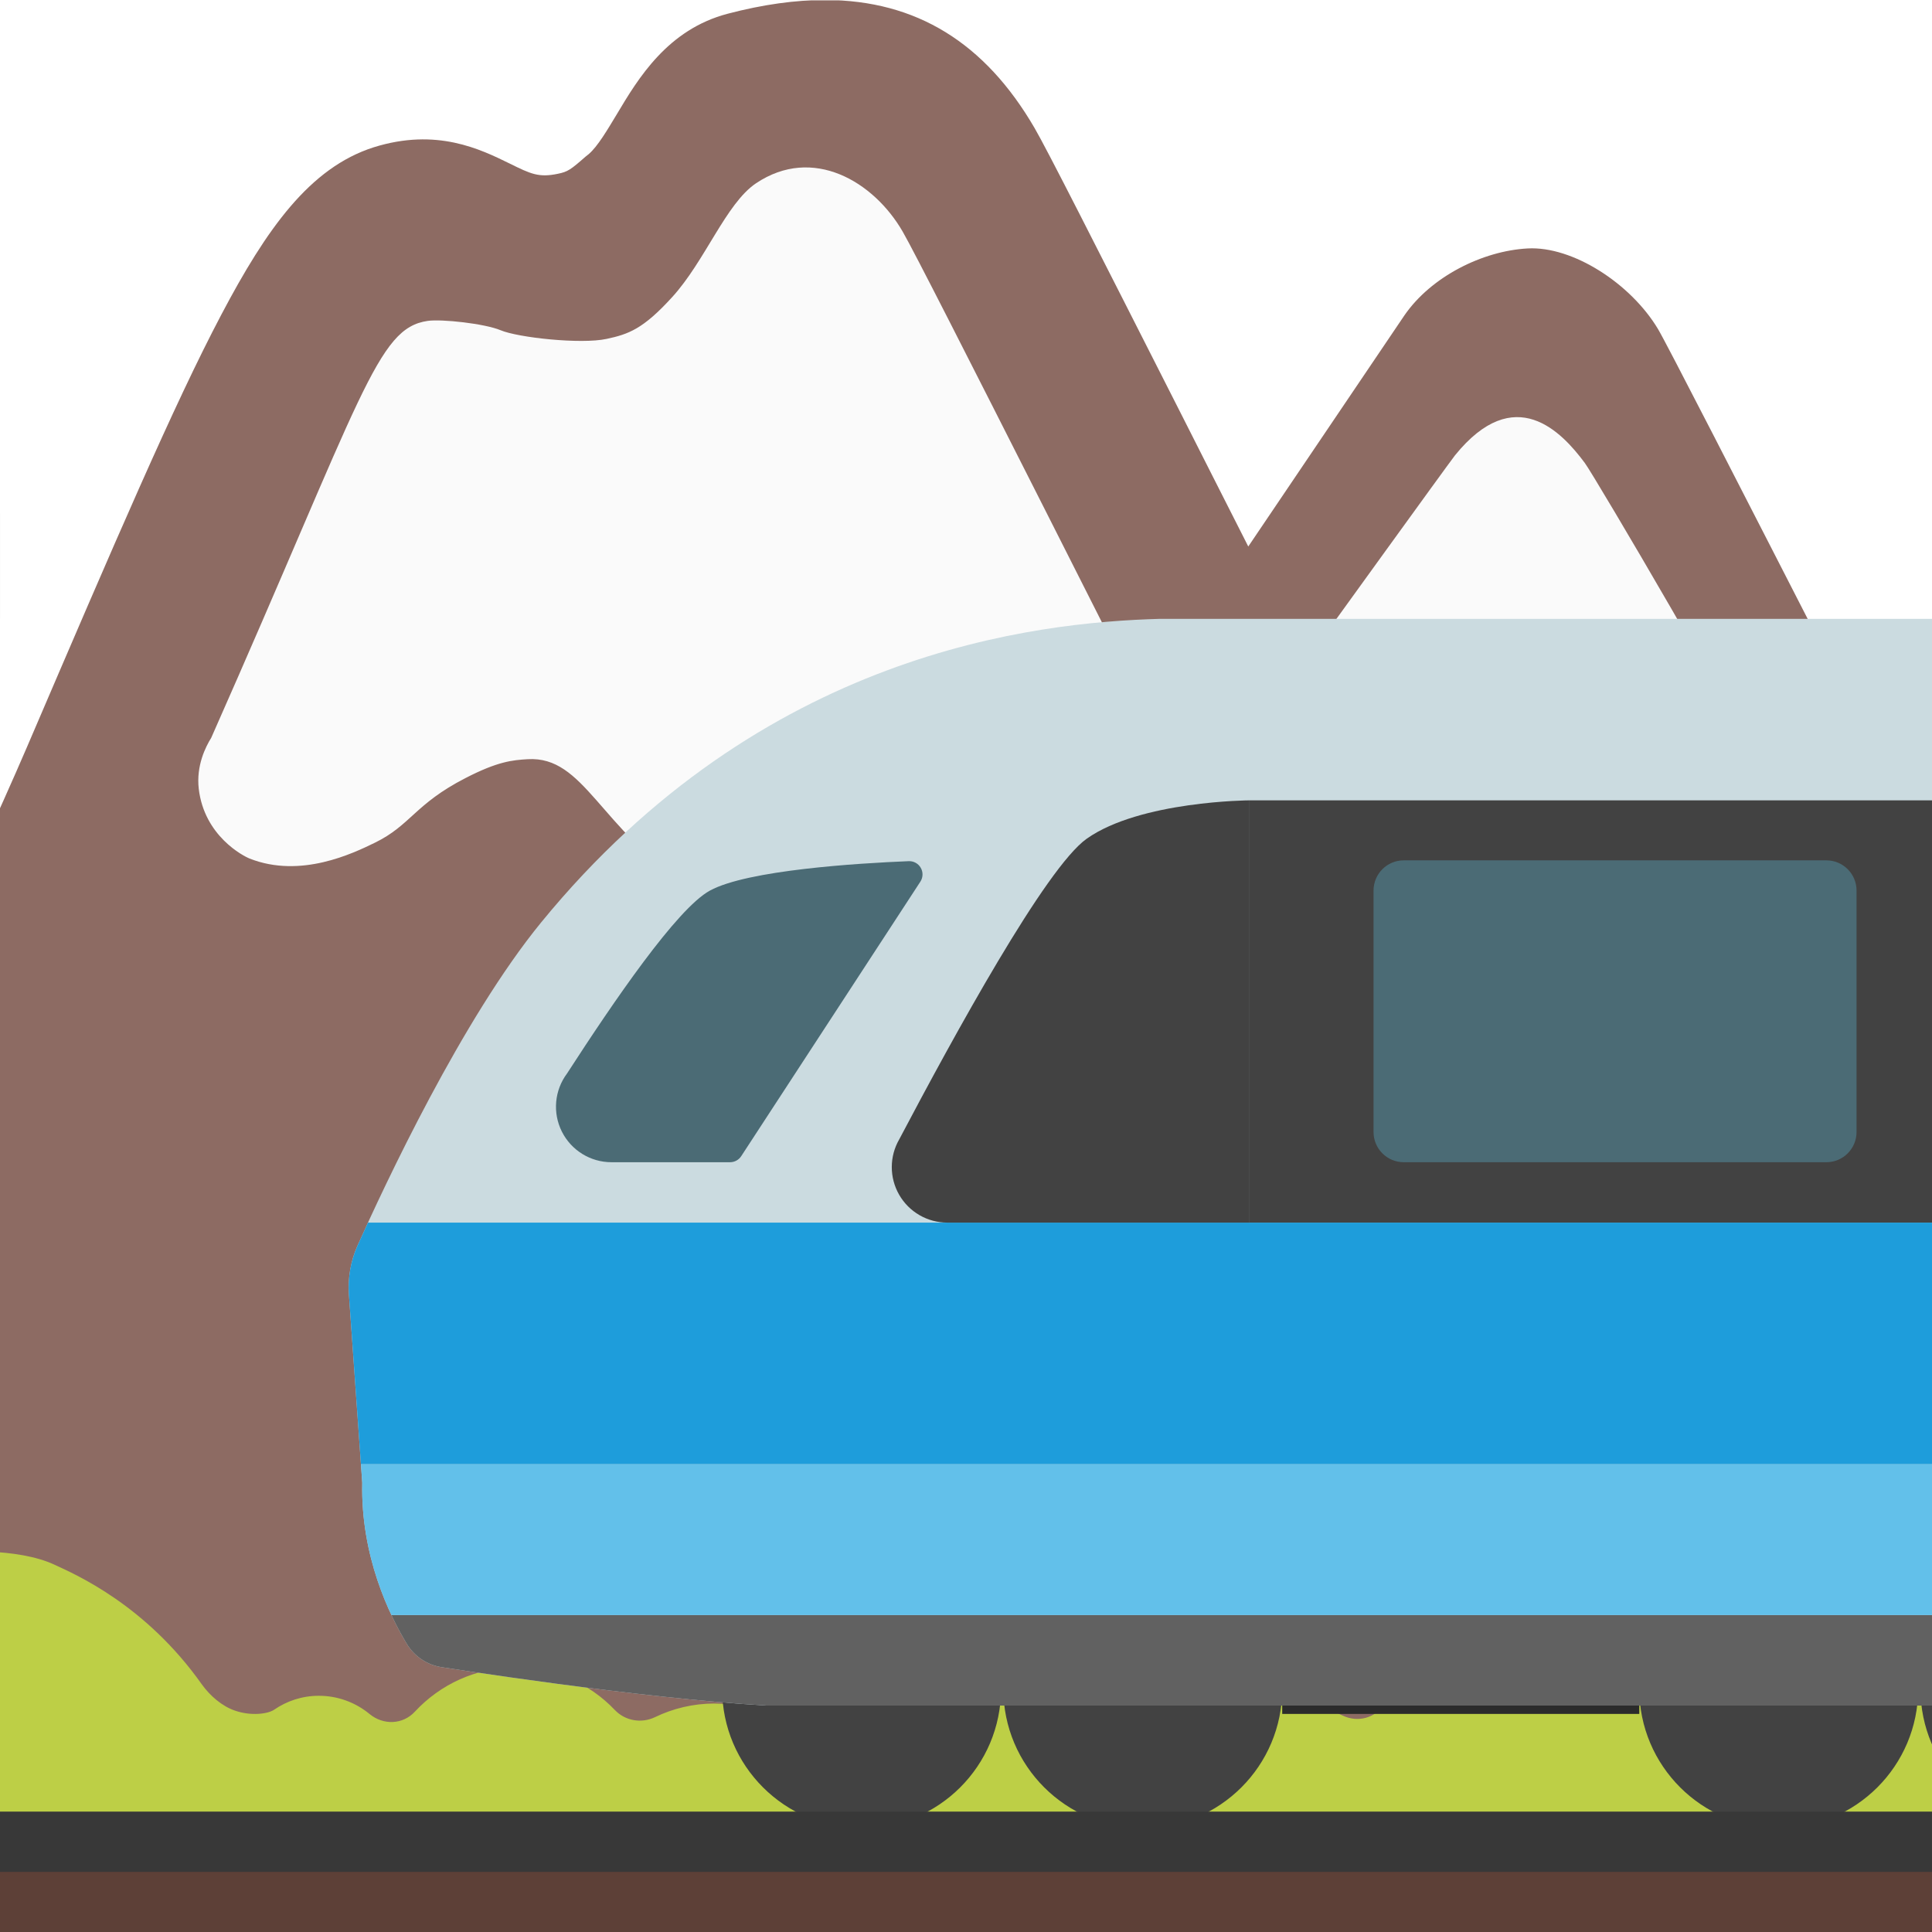
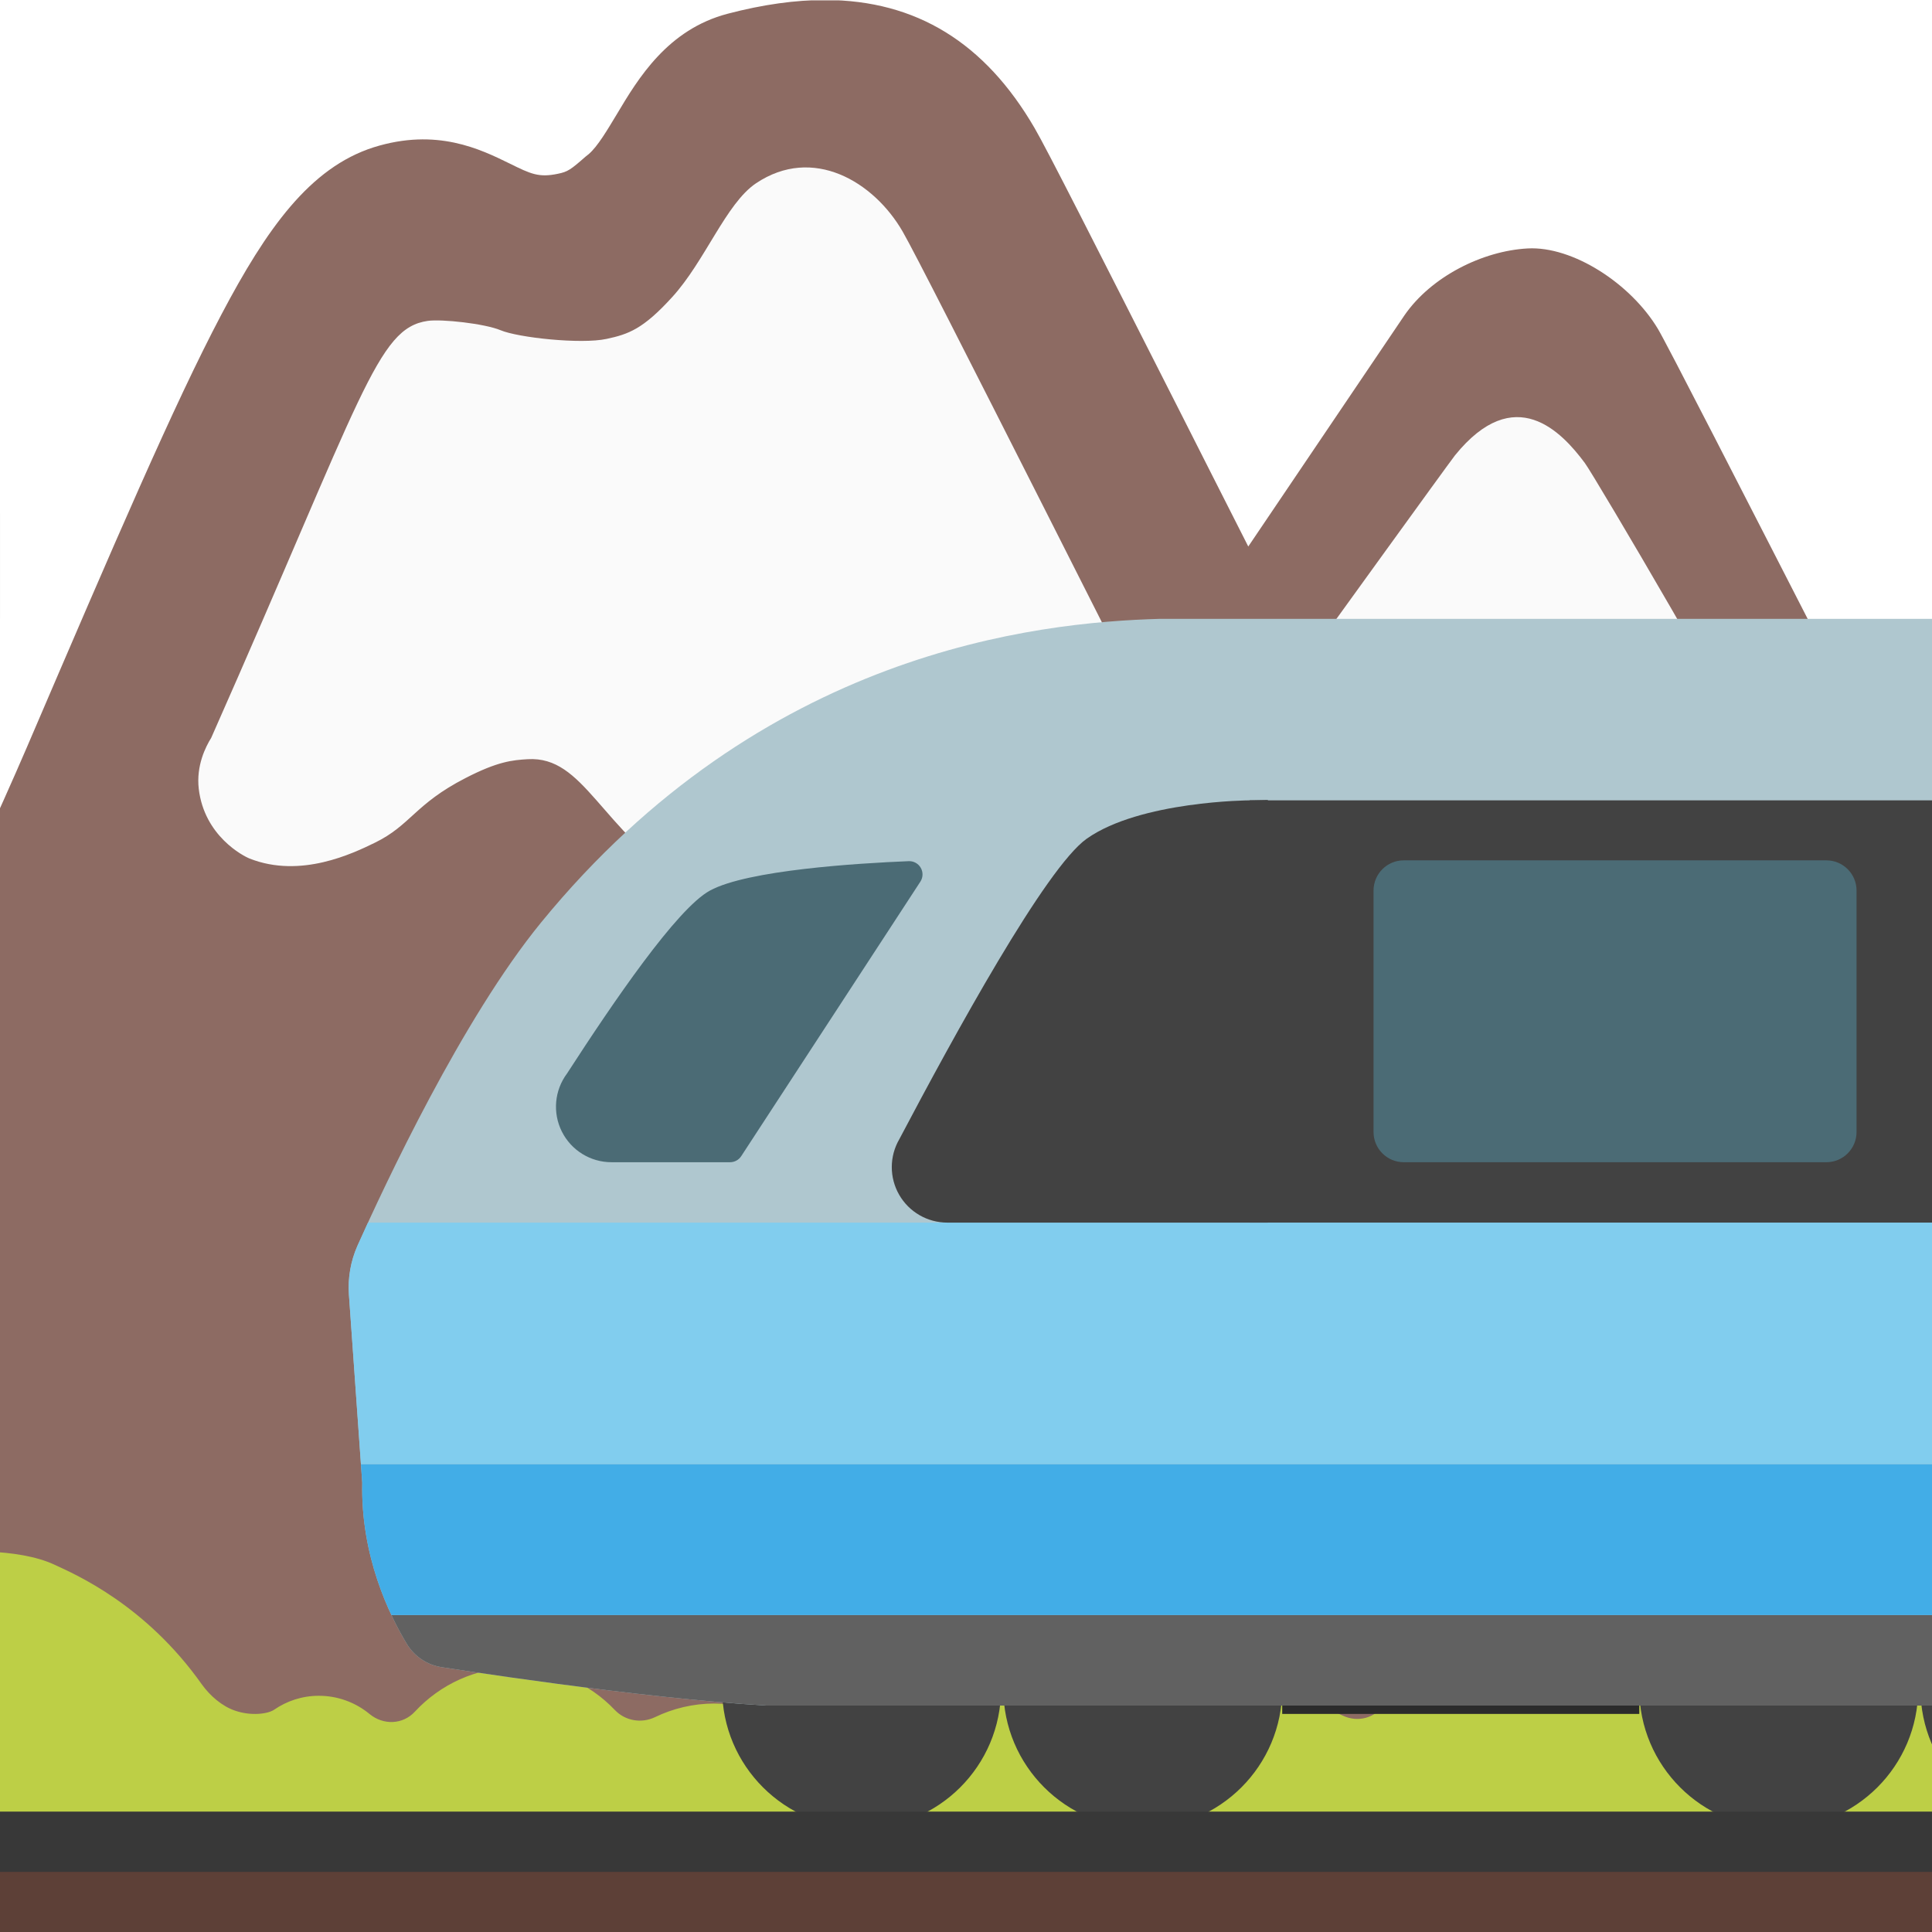
<svg xmlns="http://www.w3.org/2000/svg" width="128px" height="128px" version="1.1" xml:space="preserve" style="fill-rule:evenodd;clip-rule:evenodd;stroke-linejoin:round;stroke-miterlimit:2;">
  <g transform="matrix(1,0,0,1,-256,0)">
    <g id="High-Speed-Train" />
    <g transform="matrix(1.00235,0,0,1.0101,127.85,1.0101)">
      <g id="Steam-Locomotive">
        <rect x="71.96" y="32.66" width="55.89" height="6.93" style="fill:#2f2f2f;" />
      </g>
    </g>
    <g id="Mountain-Railway">
      <clipPath id="_clip1">
        <rect x="256" y="0.024" width="128" height="127.977" />
      </clipPath>
      <g clip-path="url(#_clip1)">
        <g id="Mountain" transform="matrix(1.04798,0,0,1.04798,-15.3524,-3.14393)">
          <g transform="matrix(1.20326,0,0,1.20326,242.991,-26.0179)">
            <path d="M56.625,24.117C55.039,24.112 53.325,24.353 51.48,24.837C48.316,25.667 46.775,28.237 45.654,30.117C45.152,30.947 44.649,31.81 44.17,32.219L44.008,32.348C43.225,33.037 43.072,33.141 42.558,33.246C41.554,33.456 41.135,33.258 40.025,32.709C38.495,31.962 36.195,30.816 32.879,31.855C29.516,32.93 27.249,36.143 24.879,40.639C22.379,45.379 19.309,52.536 14.65,63.396C11.827,69.962 5.586,83.118 0,94.744L0,127.2C-0,127.2 -0,127.201 -0,127.201C-0,127.64 0.361,128.001 0.8,128.001L127.2,128.001C127.639,128.001 128,127.64 128,127.201L128,95.077C115.576,71.137 101.23,42.85 100.352,41.395C98.915,39.002 95.867,37.04 93.508,37.169C91.149,37.297 88.44,38.639 87.028,40.694C86.572,41.372 83.268,46.254 78.83,52.829C77.534,50.26 76.295,47.843 75.174,45.612C70.666,36.726 68.284,32.018 67.607,30.851C64.997,26.358 61.383,24.131 56.625,24.116L56.625,24.117Z" style="fill:#8d6b63;fill-rule:nonzero;" />
          </g>
          <g transform="matrix(1.20326,0,0,1.20326,242.991,-26.0179)">
            <path d="M90.554,67.473C89.433,67.379 88.65,66.515 87.868,65.628C86.63,64.203 84.972,61.763 82.683,57.71C82.683,57.71 89.223,48.649 89.69,48.041C92.831,44.164 95.295,46.804 96.51,48.438C97.035,49.139 105.198,63.047 105.338,63.923C105.408,64.367 105.221,64.518 105.046,64.752C104.952,64.88 104.999,65.359 103.329,65.242C103.129,65.234 102.93,65.21 102.734,65.172C102.238,65.092 101.75,64.971 101.274,64.81C100.737,64.624 98.868,63.981 97.385,64.156C96.871,64.215 96.778,64.332 94.407,65.698C91.663,67.321 91.184,67.531 90.554,67.473ZM35.716,40.976C36.452,40.871 38.706,41.116 39.546,41.466C40.457,41.852 43.762,42.214 45.116,41.922C46.261,41.677 47.032,41.409 48.561,39.727C50.29,37.835 51.387,34.811 52.964,33.748C55.954,31.74 59.153,33.655 60.671,36.282C61.267,37.31 64.256,43.207 68.028,50.657C68.495,51.58 69.406,53.39 71.228,56.987C73.341,61.144 74.322,63.281 73.738,64.729C73.446,65.453 72.769,66.317 71.858,66.527C70.574,66.819 69.92,65.557 67.689,64.752C66.872,64.46 64.455,63.608 62.995,64.647C61.909,65.417 62.341,66.539 61.325,68.711C61.056,69.283 59.865,71.829 57.88,72.774C54.856,74.222 50.804,71.584 49.426,70.684C44.743,67.636 43.949,63.829 40.971,64.004C40.177,64.051 39.395,64.121 37.701,64.997C35.039,66.363 34.829,67.473 32.937,68.395C31.804,68.945 29.048,70.287 26.362,69.225C26.035,69.096 23.98,68.045 23.688,65.558C23.548,64.343 24.05,63.351 24.342,62.884C32.33,44.842 33.042,41.362 35.716,40.976Z" style="fill:#fafafa;fill-rule:nonzero;" />
          </g>
          <g transform="matrix(1,0,0,1,256,1.06068)">
            <path d="M119.06,106.566C118.57,107.206 118.21,107.906 117.41,108.036C115.77,108.306 114.28,109.036 113.09,110.086C112.3,110.786 111.14,110.886 110.25,110.306L110.23,110.286C108.32,106.676 104.7,105.026 100.33,105.026C96.22,105.026 92.45,106.386 90.45,109.656C89.89,110.556 88.77,110.856 87.81,110.396C86.614,109.823 85.295,109.555 83.97,109.616C83.01,109.656 82.16,109.066 81.8,108.176C79.74,102.976 74.85,100.776 68.91,100.776C62.8,100.776 57.44,103.166 55.49,108.606C55.31,109.106 54.99,109.546 54.52,109.816C54.3,109.946 54.08,110.086 53.88,110.246C53.27,110.736 52.44,110.766 51.73,110.436C50.589,109.909 49.347,109.636 48.09,109.636C46.75,109.636 45.48,109.946 44.34,110.496C43.48,110.906 42.46,110.736 41.8,110.046C40.17,108.326 37.9,107.352 35.53,107.356C33.01,107.356 30.75,108.436 29.16,110.146C28.4,110.976 27.16,111.016 26.29,110.296C25.387,109.55 24.251,109.143 23.08,109.146C22.03,109.146 21.06,109.476 20.26,110.026C19.87,110.296 18.8,110.436 17.79,110.086C16.96,109.806 16.2,109.136 15.69,108.426C12.12,103.376 7.68,101.466 6.39,100.866C3.99,99.736 -0,100.056 -0,100.056L-0,118.866C-0,119.086 128,118.866 128,118.866L128,100.966C128,99.246 121.19,103.776 119.06,106.566Z" style="fill:#bdcf46;fill-rule:nonzero;" />
          </g>
        </g>
        <g id="Railcar" transform="matrix(2.3251,0,0,2.3251,-389.309,-162.351)">
          <g id="Bogie" transform="matrix(0.430089,0,0,0.430089,126.484,69.8774)">
            <g transform="matrix(1,0,0,1,383.991,2.571)">
              <rect x="52.18" y="109.66" width="23.657" height="1.2" style="fill:#2b2b2b;fill-rule:nonzero;" />
            </g>
            <g transform="matrix(1,0,0,1,383.991,2.571)">
              <path d="M94.314,109.202C94.314,114.305 90.175,118.429 85.08,118.429C79.977,118.429 75.837,114.297 75.837,109.202C75.837,104.092 79.977,99.975 85.08,99.975C90.175,99.975 94.314,104.099 94.314,109.202ZM112.944,109.202C112.944,114.305 108.804,118.429 103.709,118.429C98.606,118.429 94.467,114.297 94.467,109.202C94.467,104.092 98.607,99.975 103.709,99.975C108.812,99.975 112.944,104.099 112.944,109.202ZM33.551,109.202C33.551,114.305 29.411,118.429 24.316,118.429C19.213,118.429 15.074,114.297 15.074,109.202C15.074,104.092 19.214,99.975 24.316,99.975C29.412,99.975 33.551,104.099 33.551,109.202ZM52.18,109.202C52.18,114.305 48.041,118.429 42.946,118.429C37.843,118.429 33.704,114.297 33.704,109.202C33.704,104.092 37.843,99.975 42.946,99.975C48.049,99.975 52.181,104.099 52.181,109.202L52.18,109.202Z" style="fill:#424242;fill-rule:nonzero;" />
            </g>
          </g>
          <g id="Livery" transform="matrix(0.430089,0,0,0.430089,176.403,69.8774)">
            <clipPath id="_clip2">
              <path d="M312,40.879L384,40.879L384,113L289,113C281.554,112.896 268.666,110.992 264.409,110.333C263.457,110.185 262.617,109.625 262.114,108.802C260.947,106.875 259.047,102.976 259.154,98.111C259.154,98.111 258.536,89.384 258.272,85.656C258.193,84.551 258.385,83.443 258.831,82.428C260.645,78.376 265.763,67.408 271,61C285.658,43.065 303.753,41.108 312,40.879Z" clip-rule="nonzero" />
            </clipPath>
            <g clip-path="url(#_clip2)">
-               <g transform="matrix(1,0,0,0.998322,0,0.0685842)">
-                 <rect x="255" y="40.879" width="129" height="72.121" style="fill:#cbdbe0;" />
+               <g transform="matrix(0.838407,0,0,0.998322,41.2063,0.0685842)">
+                 <rect x="255" y="40.879" width="129" height="72.121" style="fill:#afc7cf;" />
              </g>
-               <g transform="matrix(31.9997,0,0,1,-12863.9,8.879)">
+               <g transform="matrix(26.7884,0,0,1,-10727.2,8.879)">
                <rect x="410" y="98" width="4" height="6" style="fill:#616161;" />
              </g>
-               <g transform="matrix(31.9997,0,0,1.66667,-12863.9,-66.4543)">
-                 <rect x="410" y="98" width="4" height="6" style="fill:#62c0ea;" />
+               <g transform="matrix(26.7884,0,0,1.66667,-10727.2,-66.4543)">
+                 <rect x="410" y="98" width="4" height="6" style="fill:#42ade7;" />
              </g>
              <g transform="matrix(32,0,0,2.66667,-12864,-180.454)">
-                 <rect x="410" y="98" width="4" height="6" style="fill:#1e9ddb;" />
+                 <rect x="410" y="98" width="4" height="6" style="fill:#81cdee;" />
              </g>
            </g>
          </g>
          <g id="Windows" transform="matrix(0.430089,0,0,0.430089,176.403,69.8774)">
-             <g transform="matrix(1.06544,0,0,0.999109,-14.4736,-0.0488068)">
+             <g transform="matrix(0.729219,0,0,0.999109,90.4264,-0.0488068)">
              <rect x="312" y="53" width="62" height="28" style="fill:#424242;" />
            </g>
            <g transform="matrix(1.08333,0,0,1.403,-7.05713,-27.0668)">
-               <path d="M300,76.94L281.512,76.94C280.297,76.94 279.175,76.438 278.57,75.625C277.965,74.812 277.969,73.811 278.58,73.001C281.926,68.101 287.542,60.174 290.041,58.811C293.313,57.026 300,57 300,57L300,76.94Z" style="fill:#424242;" />
+               <path d="M301.118,76.94L281.512,76.94C280.297,76.94 279.175,76.438 278.57,75.625C277.965,74.812 277.969,73.811 278.58,73.001C281.926,68.101 287.542,60.174 290.041,58.811C293.313,57.026 300,57 300,57L301.118,56.982L301.118,76.94Z" style="fill:#424242;" />
            </g>
            <g transform="matrix(1,0,0,1.00303,-6.81535,-0.293948)">
              <path d="M291.077,76.541C290.914,76.789 290.636,76.94 290.338,76.94C289.102,76.94 285.675,76.94 282.481,76.94C281.089,76.94 279.817,76.156 279.194,74.916C278.571,73.676 278.704,72.191 279.537,71.08C282.613,66.34 286.814,60.192 289,59C291.491,57.641 298.81,57.192 302.162,57.055C302.493,57.037 302.806,57.206 302.971,57.491C303.137,57.777 303.128,58.132 302.946,58.409C300.27,62.502 292.591,74.228 291.077,76.541Z" style="fill:#4b6b75;" />
            </g>
            <g transform="matrix(1.77778,0,0,0.909091,-367.179,3.24264)">
              <path d="M408,61.2C408,59.986 407.496,59 406.875,59L391.125,59C390.504,59 390,59.986 390,61.2L390,78.8C390,80.014 390.504,81 391.125,81L406.875,81C407.496,81 408,80.014 408,78.8L408,61.2Z" style="fill:#4b6b75;" />
            </g>
          </g>
        </g>
        <g id="Rail" transform="matrix(1.99293,0,0,1.99293,-317.739,-123.096)">
          <g transform="matrix(0.501773,0,0,0.246233,287.887,94.4755)">
            <rect x="0" y="117.809" width="128" height="10.191" style="fill:#5d4037;fill-rule:nonzero;" />
          </g>
          <g transform="matrix(0.501773,0,0,1,287.887,-0.62)">
            <rect x="0" y="122.611" width="128" height="2.004" style="fill:#383838;fill-rule:nonzero;" />
          </g>
        </g>
      </g>
    </g>
    <g id="Railcar1" />
    <g id="Bullet-Train" />
  </g>
</svg>
